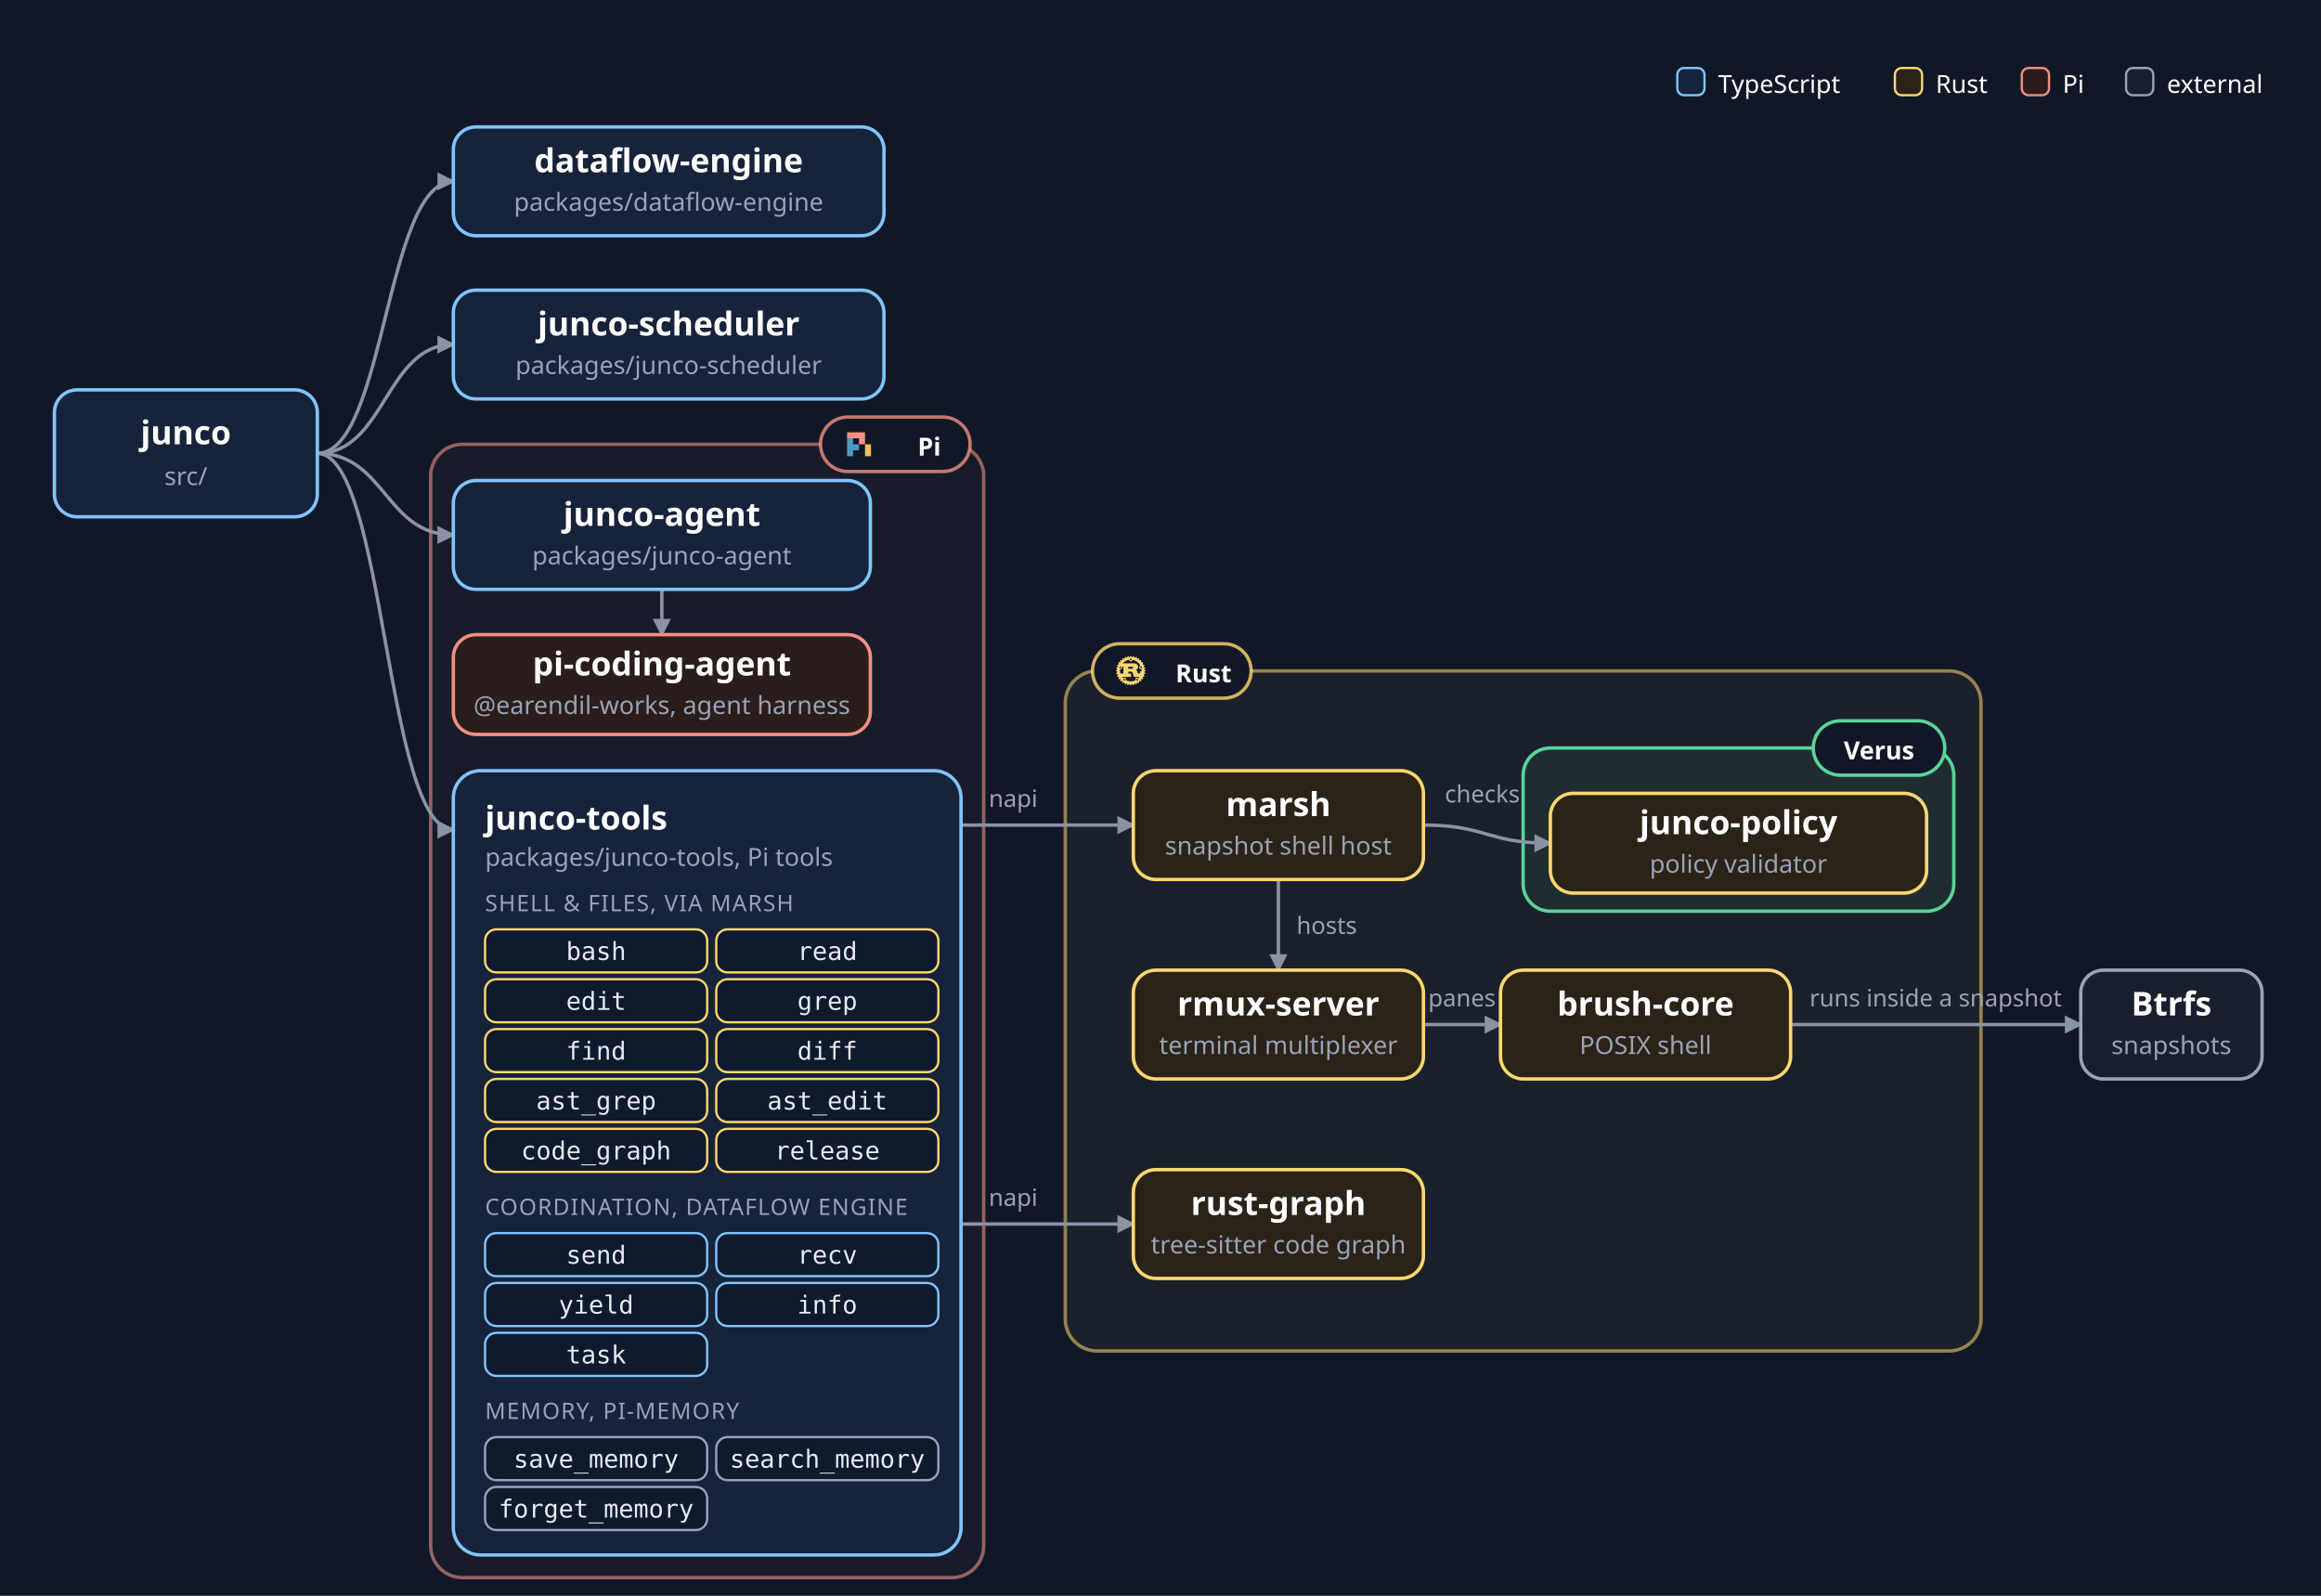
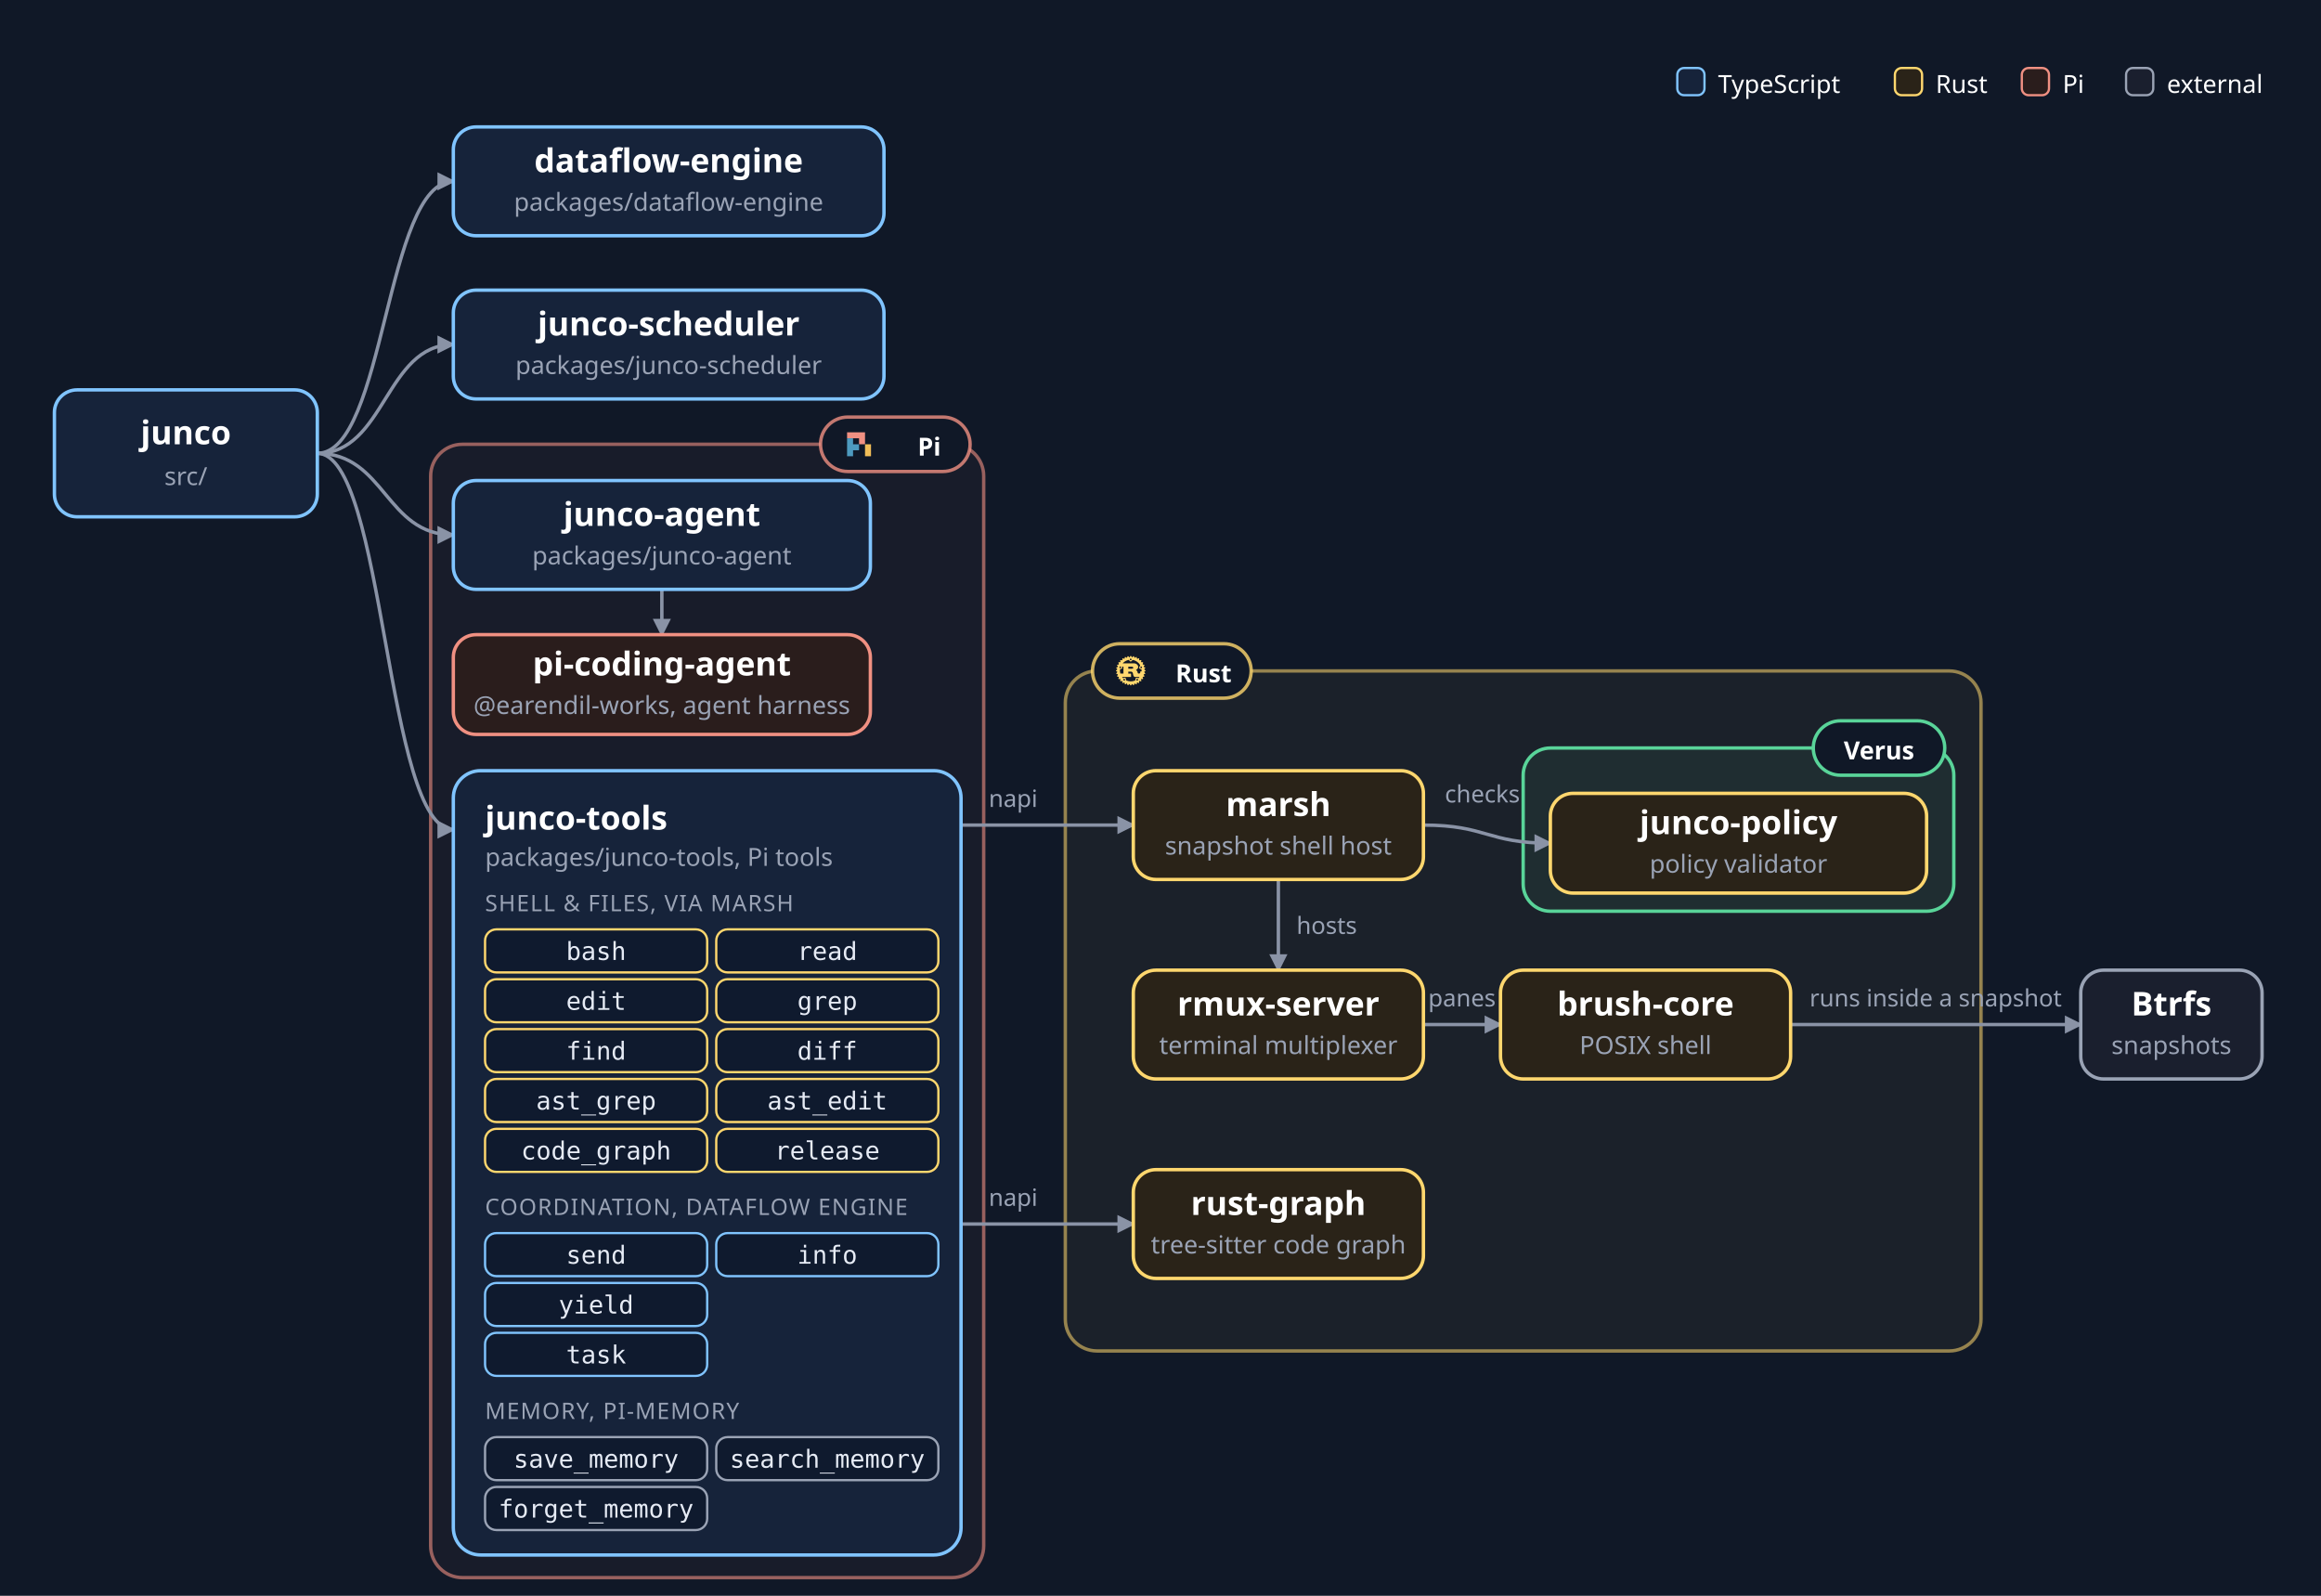
<svg xmlns="http://www.w3.org/2000/svg" viewBox="0 0 1024 704" width="1024" height="704" role="img" aria-labelledby="arch-title arch-desc">
  <defs>
    <marker id="arrow" markerWidth="8" markerHeight="8" refX="7" refY="4" orient="auto" markerUnits="userSpaceOnUse">
      <path d="M0 0 L8 4 L0 8 z" fill="#8a93a6" />
    </marker>
    <g id="rust-logo" fill="#ffd76e">
      <path d="m71.05 23.68c-26.06 0-47.27 21.22-47.27 47.27s21.22 47.27 47.27 47.27 47.27-21.22 47.27-47.27-21.22-47.27-47.27-47.27zm-.07 4.2a3.1 3.11 0 0 1 3.02 3.11 3.11 3.11 0 0 1 -6.22 0 3.11 3.11 0 0 1 3.2-3.11zm7.12 5.12a38.27 38.27 0 0 1 26.2 18.66l-3.67 8.28c-.63 1.43.02 3.11 1.44 3.75l7.06 3.13a38.27 38.27 0 0 1 .08 6.64h-3.93c-.39 0-.55.26-.55.64v1.8c0 4.24-2.39 5.17-4.49 5.4-2 .23-4.21-.84-4.49-2.06-1.18-6.63-3.14-8.04-6.24-10.49 3.85-2.44 7.85-6.05 7.85-10.87 0-5.21-3.57-8.49-6-10.1-3.42-2.25-7.2-2.7-8.22-2.7h-40.6a38.27 38.27 0 0 1 21.41-12.08l4.79 5.02c1.08 1.13 2.87 1.18 4 .09zm-44.2 23.02a3.11 3.11 0 0 1 3.02 3.11 3.11 3.11 0 0 1 -6.22 0 3.11 3.11 0 0 1 3.2-3.11zm74.15.14a3.11 3.11 0 0 1 3.02 3.11 3.11 3.11 0 0 1 -6.22 0 3.11 3.11 0 0 1 3.2-3.11zm-68.29.5h5.42v24.44h-10.94a38.27 38.27 0 0 1 -1.24-14.61l6.7-2.98c1.43-.64 2.08-2.31 1.44-3.74zm22.62.26h12.91c.67 0 4.71.77 4.71 3.8 0 2.51-3.1 3.41-5.65 3.41h-11.98zm0 17.56h9.89c.9 0 4.83.26 6.08 5.28.39 1.54 1.26 6.56 1.85 8.17.59 1.8 2.98 5.4 5.53 5.4h16.14a38.27 38.27 0 0 1 -3.54 4.1l-6.57-1.41c-1.53-.33-3.04.65-3.37 2.18l-1.56 7.28a38.27 38.27 0 0 1 -31.91-.15l-1.56-7.28c-.33-1.53-1.83-2.51-3.36-2.18l-6.43 1.38a38.27 38.27 0 0 1 -3.32-3.92h31.27c.35 0 .59-.06.59-.39v-11.06c0-.32-.24-.39-.59-.39h-9.15zm-14.43 25.33a3.11 3.11 0 0 1 3.02 3.11 3.11 3.11 0 0 1 -6.22 0 3.11 3.11 0 0 1 3.2-3.11zm46.05.14a3.11 3.11 0 0 1 3.02 3.11 3.11 3.11 0 0 1 -6.22 0 3.11 3.11 0 0 1 3.2-3.11z" />
      <path d="m115.68 70.95a44.63 44.63 0 0 1 -44.63 44.63 44.63 44.63 0 0 1 -44.63-44.63 44.63 44.63 0 0 1 44.63-44.63 44.63 44.63 0 0 1 44.63 44.63zm-.84-4.31 6.96 4.31-6.96 4.31 5.98 5.59-7.66 2.87 4.78 6.65-8.09 1.32 3.4 7.46-8.19-.29 1.88 7.98-7.98-1.88.29 8.19-7.46-3.4-1.32 8.09-6.65-4.78-2.87 7.66-5.59-5.98-4.31 6.96-4.31-6.96-5.59 5.98-2.87-7.66-6.65 4.78-1.32-8.09-7.46 3.4.29-8.19-7.98 1.88 1.88-7.98-8.19.29 3.4-7.46-8.09-1.32 4.78-6.65-7.66-2.87 5.98-5.59-6.96-4.31 6.96-4.31-5.98-5.59 7.66-2.87-4.78-6.65 8.09-1.32-3.4-7.46 8.19.29-1.88-7.98 7.98 1.88-.29-8.19 7.46 3.4 1.32-8.09 6.65 4.78 2.87-7.66 5.59 5.98 4.31-6.96 4.31 6.96 5.59-5.98 2.87 7.66 6.65-4.78 1.32 8.09 7.46-3.4-.29 8.19 7.98-1.88-1.88 7.98 8.19-.29-3.4 7.46 8.09 1.32-4.78 6.65 7.66 2.87z" fill-rule="evenodd" stroke="#ffd76e" stroke-linecap="round" stroke-linejoin="round" stroke-width="3" />
    </g>
    <g id="pi-logo">
      <path fill="#F09082" d="M165.29 165.29H517.36V400H400V282.65H165.29Z" />
      <path fill="#4D9ABF" d="M165.29 282.65H282.65V400H400V517.36H282.65V634.72H165.29Z" />
      <path fill="#F1BE58" d="M517.36 400H634.72V634.72H517.36Z" />
    </g>
    <style>
      text { font-family: "Segoe UI", system-ui, sans-serif; fill: #fff; text-anchor: middle; }
      .name { font-size: 14.5px; font-weight: 600; }
      .sub { font-size: 11px; fill: #9aa3b5; }
      .edge { fill: none; stroke: #8a93a6; stroke-width: 1.5; marker-end: url(#arrow); }
      .lbl { font-size: 10.5px; fill: #9aa3b5; }
      .l { text-anchor: start; }
      .tag { font-size: 11px; font-weight: 600; }
      .ts &gt; rect { fill: #16233a; stroke: #80c4ff; stroke-width: 1.5; }
      .rs &gt; rect { fill: #2a2318; stroke: #ffd76e; stroke-width: 1.5; }
      .pi &gt; rect { fill: #2a1d1c; stroke: #F09082; stroke-width: 1.5; }
      .ext &gt; rect { fill: #1a1f2e; stroke: #9aa3b5; stroke-width: 1.5; }
      .group { font-size: 10px; fill: #9aa3b5; letter-spacing: .5px; text-anchor: start; }
      .chip &gt; rect { fill: #0f1a2e; stroke-width: 1; }
      .chip &gt; text { font-family: ui-monospace, "Cascadia Mono", Consolas, monospace; font-size: 11px; fill: #e6ebf5; }
      .via-marsh &gt; rect { stroke: #ffd76e; }
      .coord &gt; rect { stroke: #80c4ff; }
      .mem &gt; rect { stroke: #9aa3b5; }
    </style>
  </defs>
  <rect width="1024" height="704" fill="#101827" />
  <g font-size="11px" fill="#9aa3b5">
    <rect x="740" y="30" width="12" height="12" rx="3" fill="#16233a" stroke="#80c4ff" />
    <text class="l" x="758" y="41">TypeScript</text>
    <rect x="836" y="30" width="12" height="12" rx="3" fill="#2a2318" stroke="#ffd76e" />
    <text class="l" x="854" y="41">Rust</text>
    <rect x="892" y="30" width="12" height="12" rx="3" fill="#2a1d1c" stroke="#F09082" />
    <text class="l" x="910" y="41">Pi</text>
    <rect x="938" y="30" width="12" height="12" rx="3" fill="#1a1f2e" stroke="#9aa3b5" />
    <text class="l" x="956" y="41">external</text>
  </g>
  <rect x="190" y="196" width="244" height="500" rx="14" fill="rgba(240,144,130,0.04)" stroke="rgba(240,144,130,0.6)" stroke-width="1.5" />
  <rect x="470" y="296" width="404" height="300" rx="14" fill="rgba(255,215,110,0.05)" stroke="rgba(255,215,110,0.55)" stroke-width="1.5" />
  <rect x="672" y="330" width="190" height="72" rx="12" fill="rgba(89,212,153,0.07)" stroke="#59d499" stroke-width="1.5" />
  <path class="edge" d="M140 200 C170 200 170 80 200 80" />
  <path class="edge" d="M140 200 C170 200 170 152 200 152" />
  <path class="edge" d="M140 200 C170 200 170 236 200 236" />
  <path class="edge" d="M140 200 C170 200 170 366 200 366" />
  <path class="edge" d="M292 260 L292 280" />
  <path class="edge" d="M424 364 L500 364" />
  <text class="lbl" x="447" y="356">napi</text>
  <path class="edge" d="M424 540 L500 540" />
  <text class="lbl" x="447" y="532">napi</text>
  <path class="edge" d="M628 364 C656 364 656 372 684 372" />
  <text class="lbl" x="654" y="354">checks</text>
  <path class="edge" d="M564 388 L564 428" />
  <text class="lbl l" x="572" y="412">hosts</text>
  <path class="edge" d="M628 452 L662 452" />
  <text class="lbl" x="645" y="444">panes</text>
  <path class="edge" d="M790 452 L918 452" />
  <text class="lbl" x="854" y="444">runs inside a snapshot</text>
  <g class="ts">
    <rect x="24" y="172" width="116" height="56" rx="10" />
    <text class="name" x="82" y="196" font-size="16px">junco</text>
    <text class="sub" x="82" y="214">src/</text>
  </g>
  <g class="ts">
    <rect x="200" y="56" width="190" height="48" rx="10" />
    <text class="name" x="295" y="76">dataflow-engine</text>
    <text class="sub" x="295" y="93">packages/dataflow-engine</text>
  </g>
  <g class="ts">
    <rect x="200" y="128" width="190" height="48" rx="10" />
    <text class="name" x="295" y="148">junco-scheduler</text>
    <text class="sub" x="295" y="165">packages/junco-scheduler</text>
  </g>
  <rect x="362" y="184" width="66" height="24" rx="12" fill="#101827" stroke="rgba(240,144,130,0.8)" stroke-width="1.5" />
  <use href="#pi-logo" transform="translate(370 187) scale(0.0225)" />
  <text class="tag" x="410" y="201" fill="#F09082">Pi</text>
  <g class="ts">
    <rect x="200" y="212" width="184" height="48" rx="10" />
    <text class="name" x="292" y="232">junco-agent</text>
    <text class="sub" x="292" y="249">packages/junco-agent</text>
  </g>
  <g class="pi">
    <rect x="200" y="280" width="184" height="44" rx="10" />
    <text class="name" x="292" y="298">pi-coding-agent</text>
    <text class="sub" x="292" y="315">@earendil-works, agent harness</text>
  </g>
  <g class="ts">
    <rect x="200" y="340" width="224" height="346" rx="12" />
  </g>
  <text class="name l" x="214" y="366">junco-tools</text>
  <text class="sub l" x="214" y="382">packages/junco-tools, Pi tools</text>
  <text class="group" x="214" y="402">SHELL &amp; FILES, VIA MARSH</text>
  <g class="chip via-marsh">
    <rect x="214" y="410" width="98" height="19" rx="5" />
    <text x="263" y="423.5">bash</text>
    <rect x="316" y="410" width="98" height="19" rx="5" />
    <text x="365" y="423.5">read</text>
    <rect x="214" y="432" width="98" height="19" rx="5" />
    <text x="263" y="445.5">edit</text>
    <rect x="316" y="432" width="98" height="19" rx="5" />
    <text x="365" y="445.5">grep</text>
    <rect x="214" y="454" width="98" height="19" rx="5" />
    <text x="263" y="467.5">find</text>
    <rect x="316" y="454" width="98" height="19" rx="5" />
    <text x="365" y="467.5">diff</text>
    <rect x="214" y="476" width="98" height="19" rx="5" />
    <text x="263" y="489.5">ast_grep</text>
    <rect x="316" y="476" width="98" height="19" rx="5" />
    <text x="365" y="489.5">ast_edit</text>
    <rect x="214" y="498" width="98" height="19" rx="5" />
    <text x="263" y="511.5">code_graph</text>
    <rect x="316" y="498" width="98" height="19" rx="5" />
    <text x="365" y="511.5">release</text>
  </g>
  <text class="group" x="214" y="536">COORDINATION, DATAFLOW ENGINE</text>
  <g class="chip coord">
    <rect x="214" y="544" width="98" height="19" rx="5" />
    <text x="263" y="557.5">send</text>
    <rect x="316" y="544" width="98" height="19" rx="5" />
-     <text x="365" y="557.5">recv</text>
+     <text x="365" y="557.5">info</text>
    <rect x="214" y="566" width="98" height="19" rx="5" />
    <text x="263" y="579.5">yield</text>
-     <rect x="316" y="566" width="98" height="19" rx="5" />
-     <text x="365" y="579.5">info</text>
    <rect x="214" y="588" width="98" height="19" rx="5" />
    <text x="263" y="601.5">task</text>
  </g>
  <text class="group" x="214" y="626">MEMORY, PI-MEMORY</text>
  <g class="chip mem">
    <rect x="214" y="634" width="98" height="19" rx="5" />
    <text x="263" y="647.5">save_memory</text>
    <rect x="316" y="634" width="98" height="19" rx="5" />
    <text x="365" y="647.5">search_memory</text>
    <rect x="214" y="656" width="98" height="19" rx="5" />
    <text x="263" y="669.5">forget_memory</text>
  </g>
  <rect x="482" y="284" width="70" height="24" rx="12" fill="#101827" stroke="rgba(255,215,110,0.8)" stroke-width="1.5" />
  <use href="#rust-logo" transform="translate(490 287) scale(0.125)" />
  <text class="tag" x="531" y="301" fill="#ffd76e">Rust</text>
  <g class="rs">
    <rect x="500" y="340" width="128" height="48" rx="10" />
    <text class="name" x="564" y="360">marsh</text>
    <text class="sub" x="564" y="377">snapshot shell host</text>
  </g>
  <rect x="800" y="318" width="58" height="24" rx="12" fill="#101827" stroke="#59d499" stroke-width="1.5" />
  <text class="tag" x="829" y="335" fill="#59d499">Verus</text>
  <g class="rs">
    <rect x="684" y="350" width="166" height="44" rx="10" />
    <text class="name" x="767" y="368">junco-policy</text>
    <text class="sub" x="767" y="385">policy validator</text>
  </g>
  <g class="rs">
    <rect x="500" y="428" width="128" height="48" rx="10" />
    <text class="name" x="564" y="448">rmux-server</text>
    <text class="sub" x="564" y="465">terminal multiplexer</text>
  </g>
  <g class="rs">
    <rect x="662" y="428" width="128" height="48" rx="10" />
    <text class="name" x="726" y="448">brush-core</text>
    <text class="sub" x="726" y="465">POSIX shell</text>
  </g>
  <g class="rs">
    <rect x="500" y="516" width="128" height="48" rx="10" />
    <text class="name" x="564" y="536">rust-graph</text>
    <text class="sub" x="564" y="553">tree-sitter code graph</text>
  </g>
  <g class="ext">
    <rect x="918" y="428" width="80" height="48" rx="10" />
    <text class="name" x="958" y="448">Btrfs</text>
    <text class="sub" x="958" y="465">snapshots</text>
  </g>
</svg>
